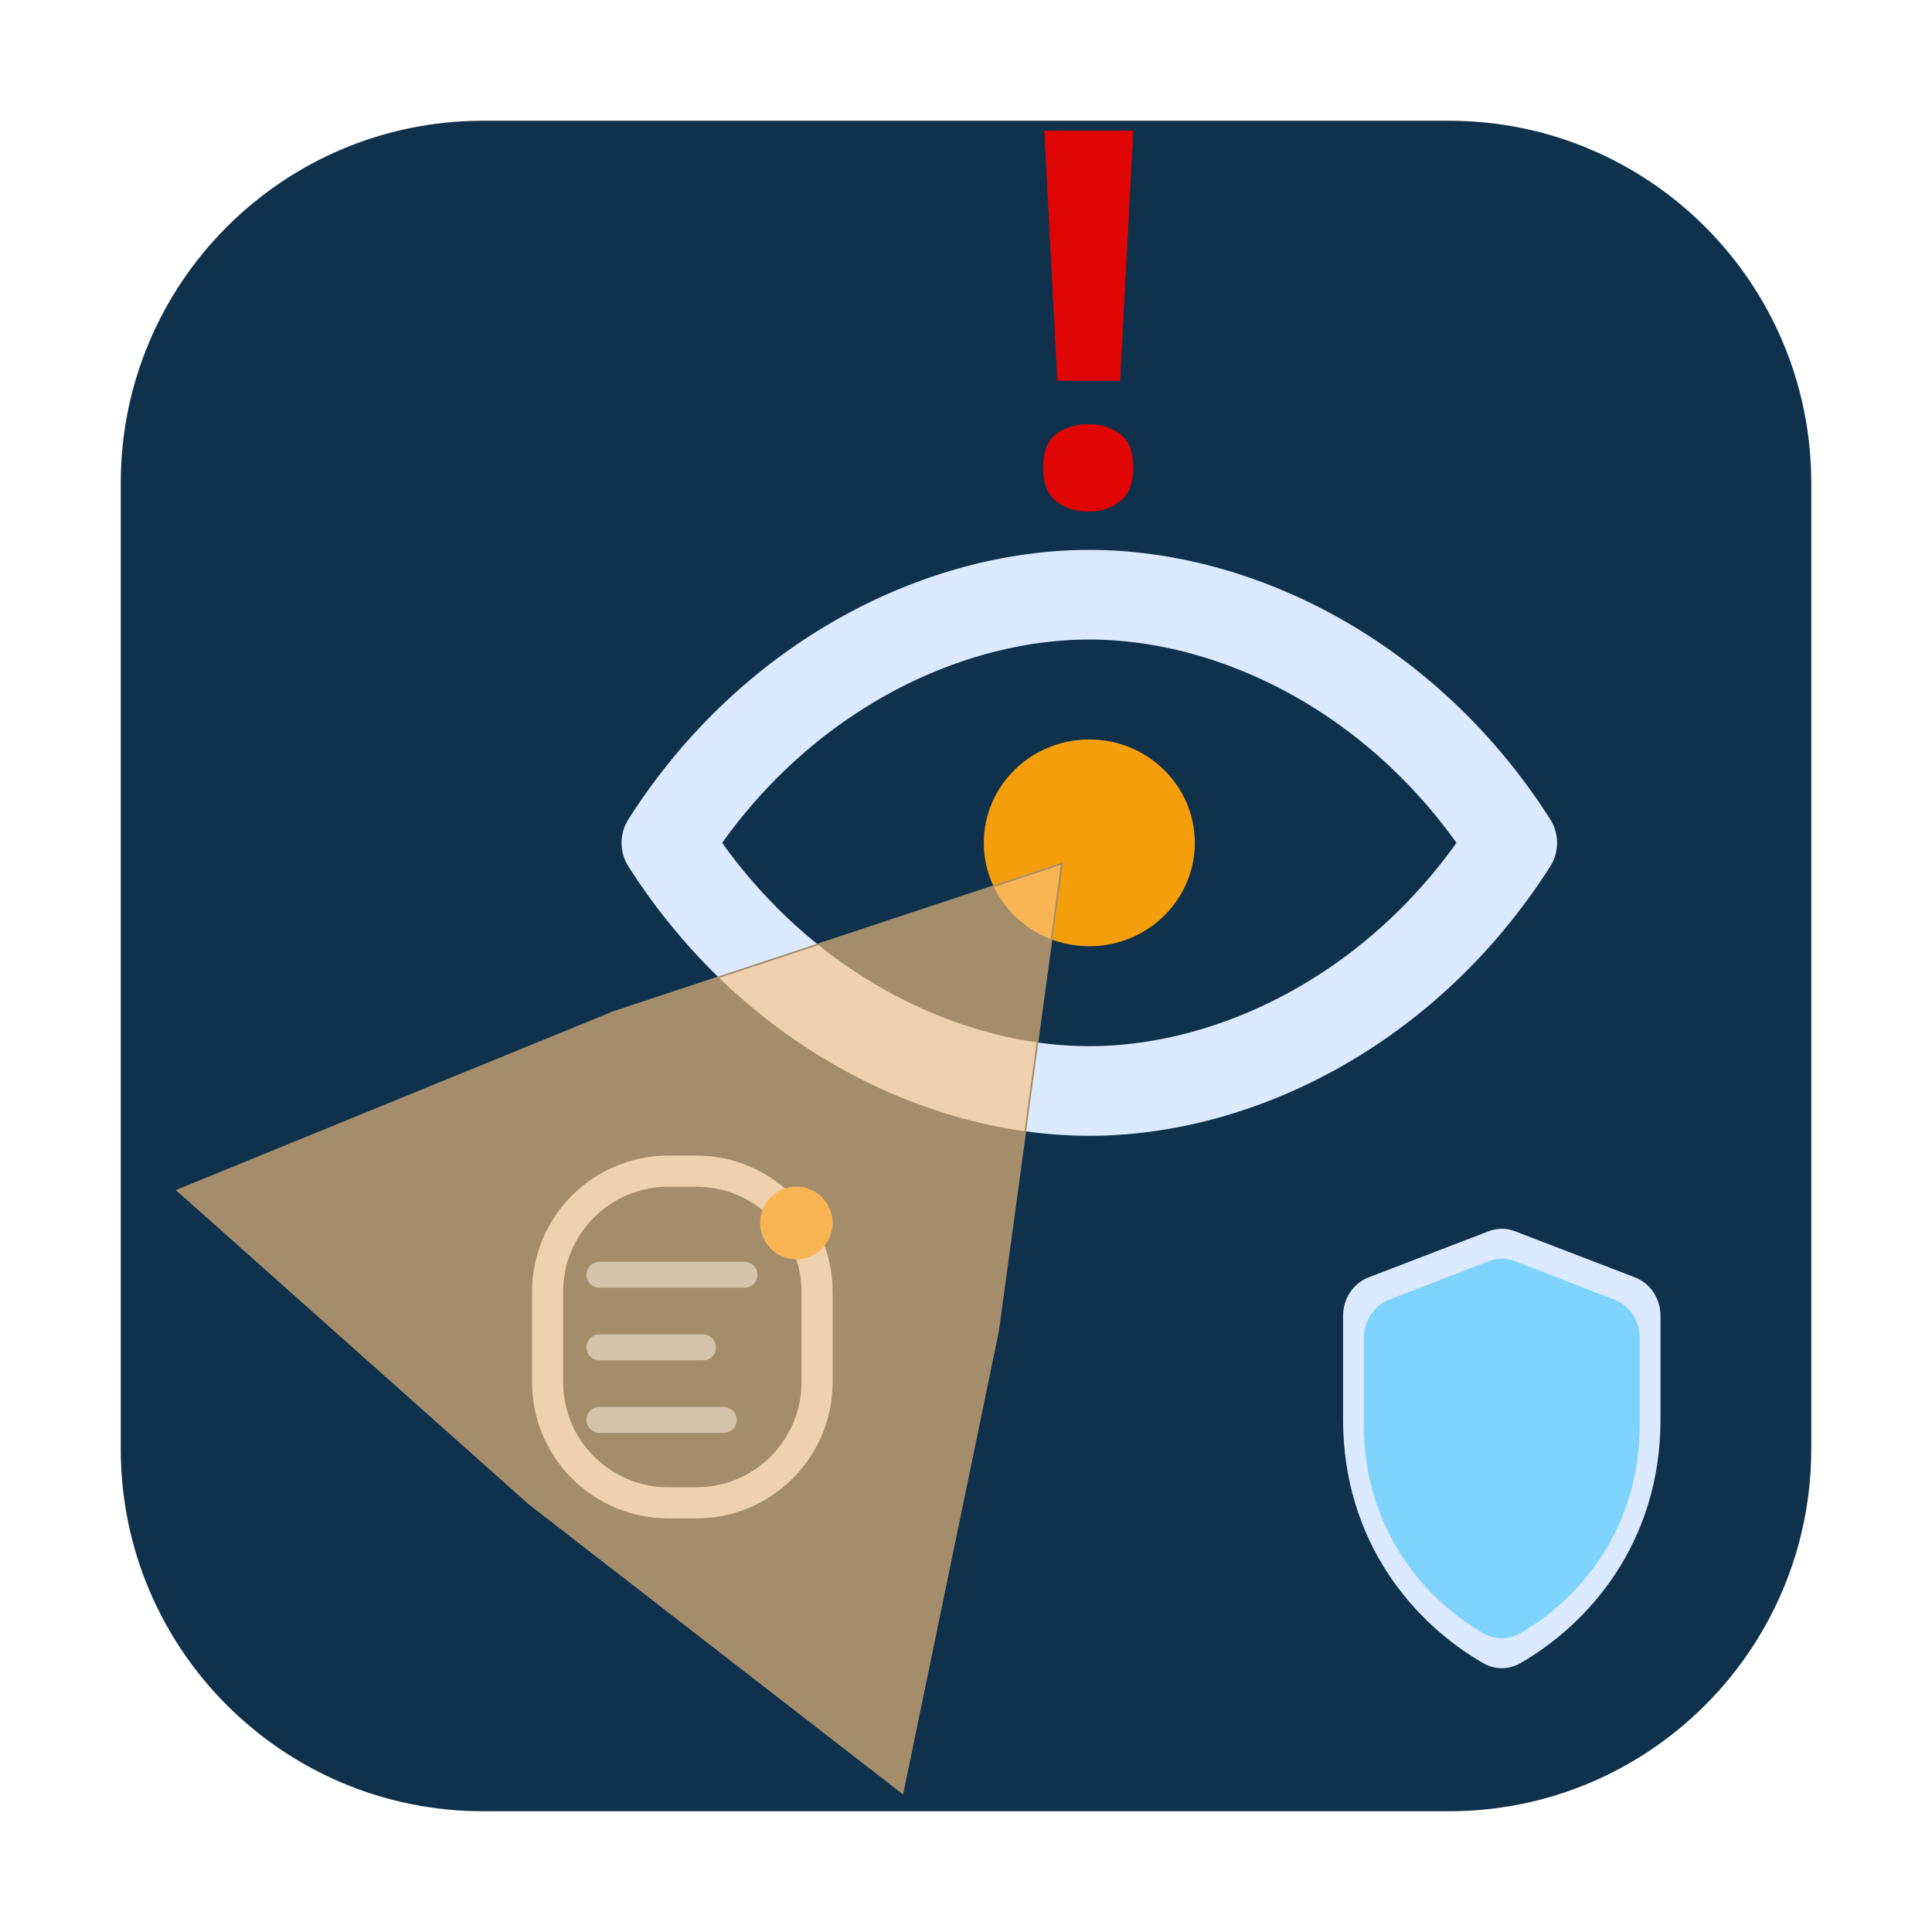
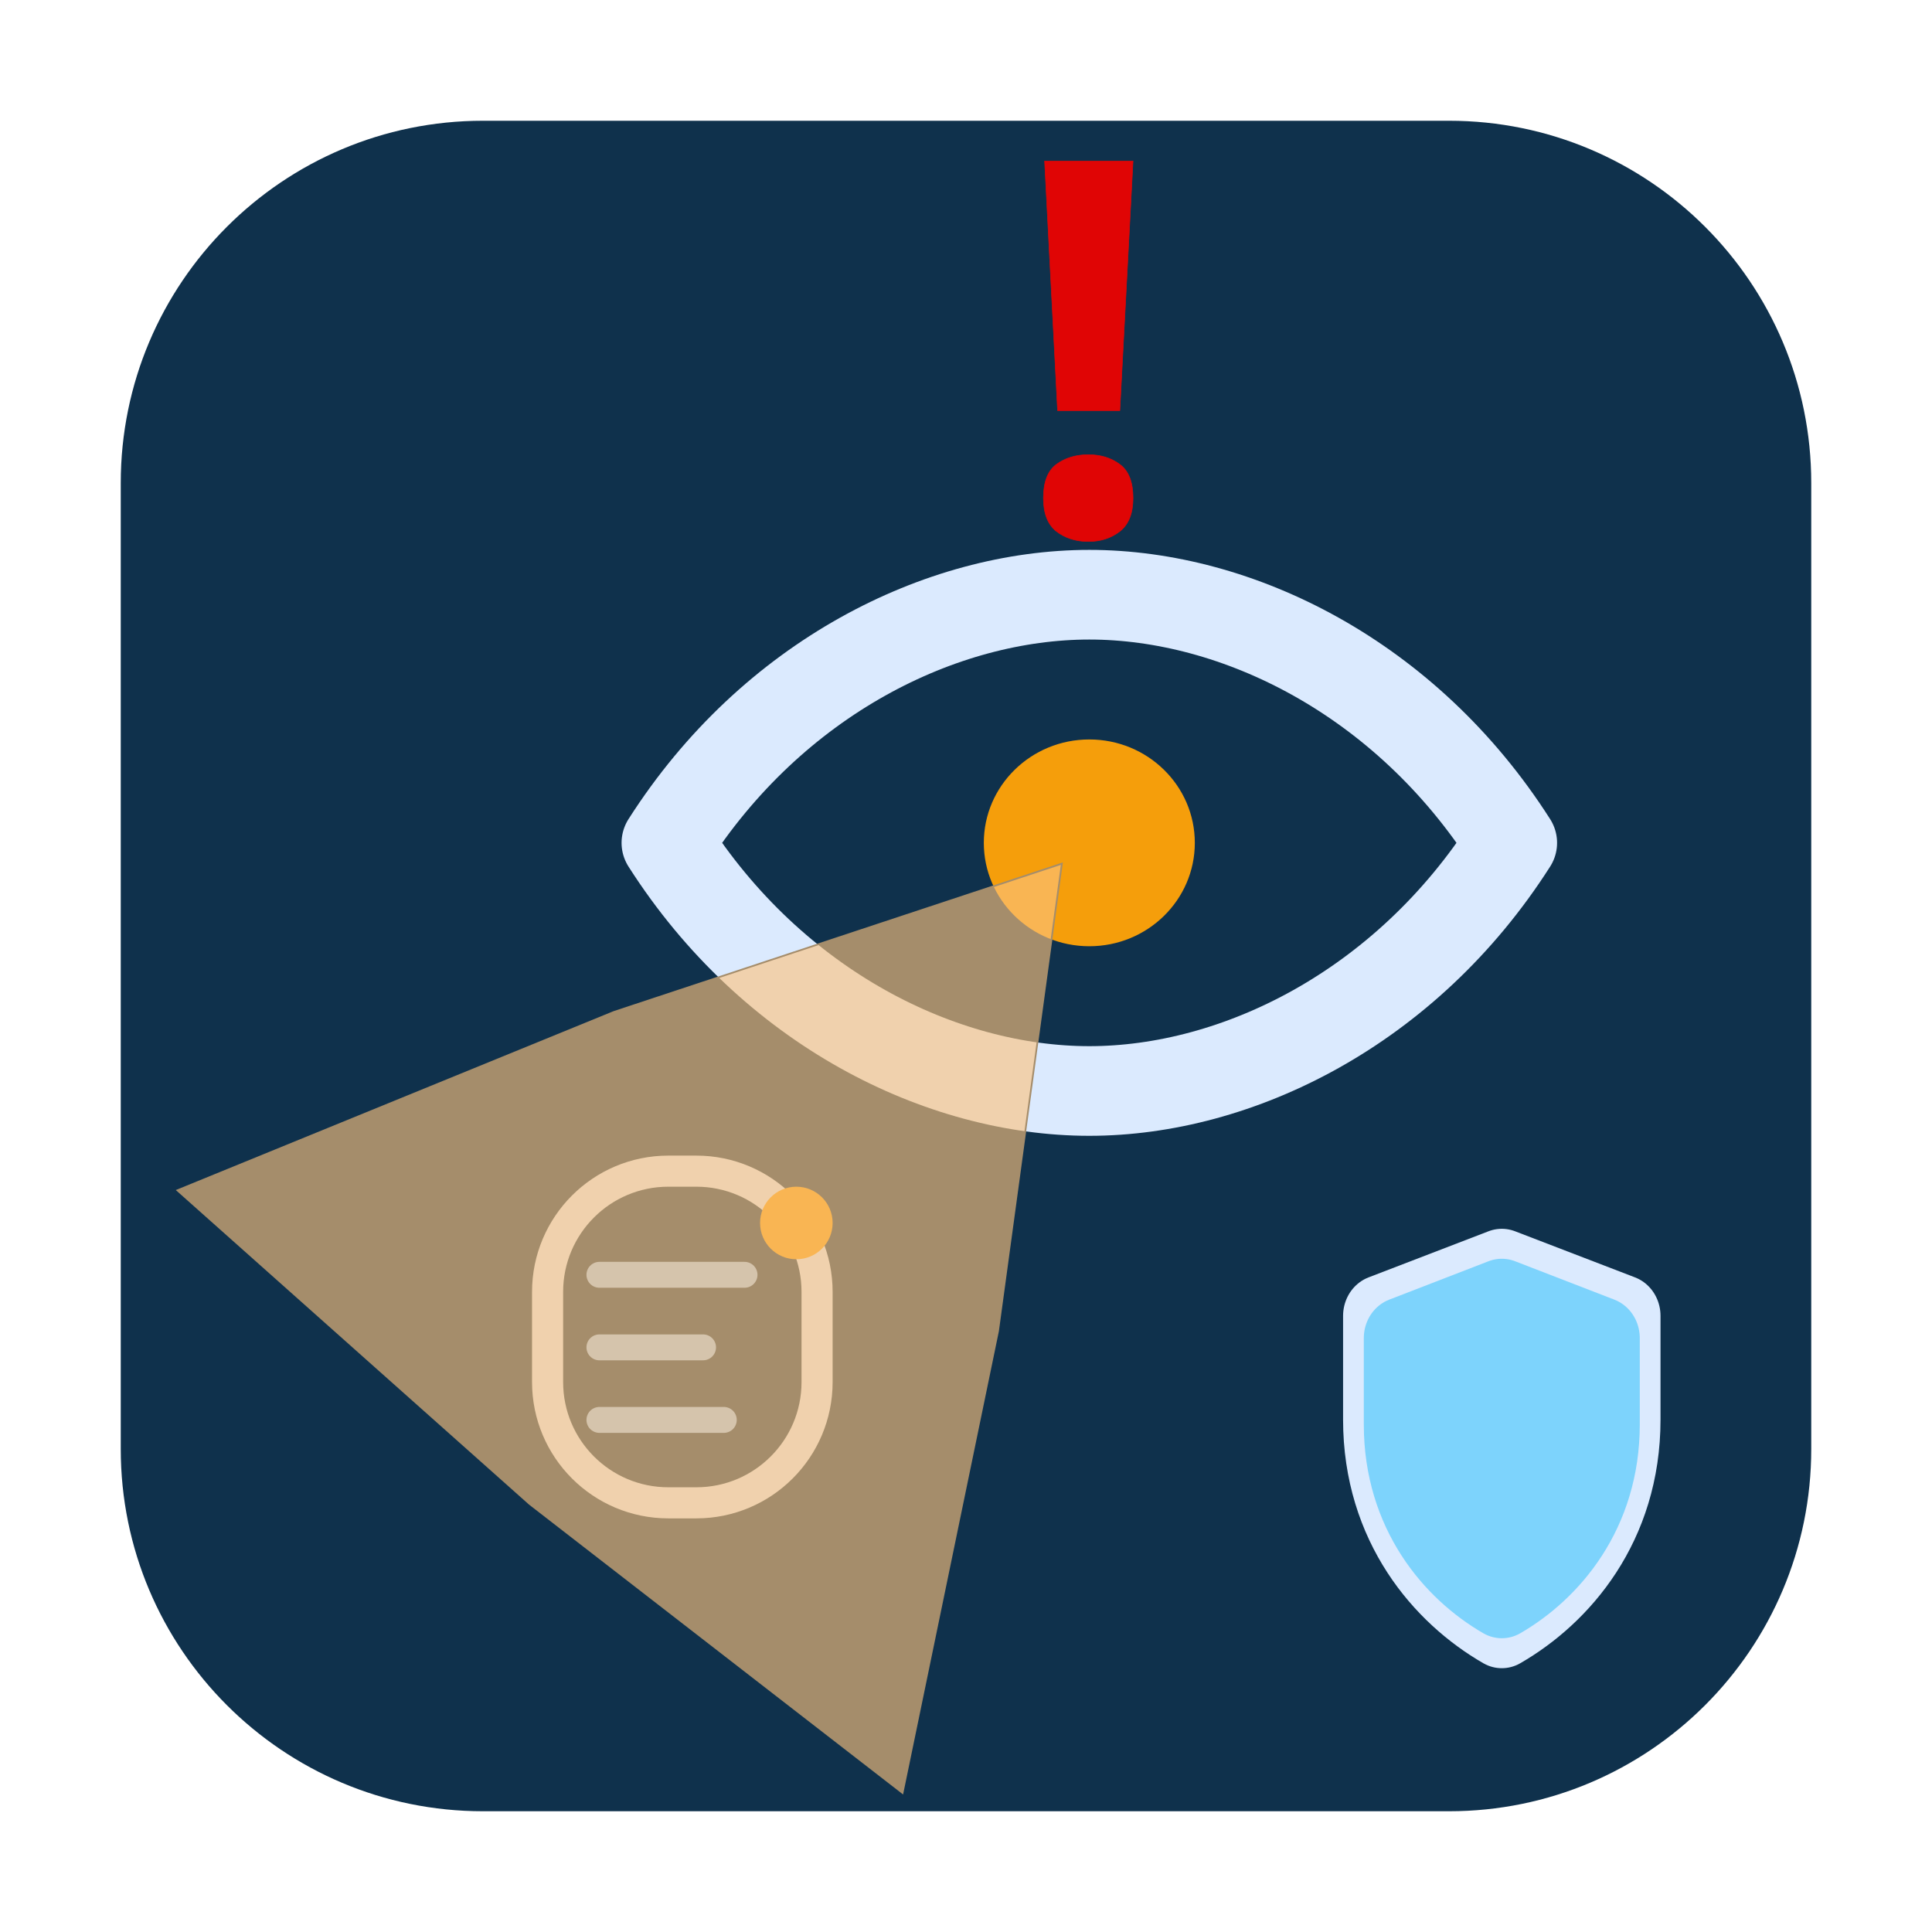
<svg xmlns="http://www.w3.org/2000/svg" width="128" height="128" viewBox="0 0 128 128" role="img" aria-label="Sentinel icon" version="1.1" id="svg2">
  <defs id="defs2" />
  <rect x="8" y="8" width="112" height="112" rx="24" fill="#0f314c" id="rect1" />
  <g id="g6" transform="matrix(0.6989909,0,0,0.6849906,27.43475,12.00154)" style="stroke-width:1.445">
    <path d="M 24,64 C 34,48 50,40 64,40 78,40 94,48 104,64 94,80 78,88 64,88 50,88 34,80 24,64 Z" fill="none" stroke="#dbeafe" stroke-width="8.671" stroke-linejoin="round" id="path2" />
    <circle cx="64" cy="64" r="10" fill="#f59e0b" id="circle2" style="stroke-width:1.445" />
  </g>
  <g id="g2" transform="matrix(0.3433515,0,0,0.3433515,7.063399,90.55791)">
    <g id="g8" transform="translate(47.09,-69.76296)">
      <rect x="38" y="32" width="52" height="64" rx="23.3" fill="none" stroke="#dbeafe" stroke-width="6" id="rect2" ry="23.3" />
      <path d="M 48,52 H 76 M 48,66 H 68 M 48,80 h 24" stroke="#93c5fd" stroke-width="5" stroke-linecap="round" id="path2-4" />
      <circle cx="86" cy="42" r="7" fill="#f59e0b" id="circle2-2" />
    </g>
  </g>
  <path style="fill:#fcc37d;fill-opacity:0.632;stroke:#a58d6b;stroke-width:0.1;stroke-opacity:1" id="path7" d="M 25.45,51.499 51.036,41.044 77.276,32.357 73.538,59.743 67.941,86.81 46.093,69.88 Z" transform="matrix(1.130697,0,0,1.130697,-17.02537,20.632)" />
-   <text xml:space="preserve" style="font-weight:900;font-size:34.659px;line-height:1;font-family:Sans;-inkscape-font-specification:'Sans, Heavy';writing-mode:lr-tb;direction:rtl;text-orientation:upright;fill:#e00505;fill-opacity:1;stroke:#e00505;stroke-width:0.037;stroke-opacity:1" x="77.074" y="33.423" id="text8">
-     <tspan id="tspan8" x="77.074" y="33.423" style="stroke-width:0.037">!</tspan>
+   <text xml:space="preserve" style="font-weight:900;font-size:34.659px;line-height:1;font-family:Sans;-inkscape-font-specification:'Sans, Heavy';writing-mode:lr-tb;direction:rtl;text-orientation:upright;fill:#e00505;fill-opacity:1;stroke:#e00505;stroke-width:0.037;stroke-opacity:1" x="77.074" y="35.423" id="text8">
+     <tspan id="tspan8" x="77.074" y="35.423" style="stroke-width:0.037">!</tspan>
  </text>
  <g id="g7" transform="matrix(0.3614595,0,0,0.3821274,77.77102,73.13483)" style="stroke-width:2.837">
    <path d="m 60.108,28.749 22,8 v 18 c 0,18 -11,30 -22,36 -11,-6 -22,-18 -22,-36 v -18 z" fill="none" stroke="#7dd3fc" stroke-width="14.183" stroke-linejoin="round" id="path1" style="fill:#dbeafe;fill-opacity:1;stroke:#dbeafe;stroke-opacity:1" />
    <path d="m 60.108,33.944 18.2,6.659 v 14.983 c 0,14.983 -9.1,24.972 -18.2,29.967 C 51.007,80.559 41.907,70.57 41.907,55.587 V 40.603 Z" fill="none" stroke="#7dd3fc" stroke-width="14.183" stroke-linejoin="round" id="path3" style="fill:#7dd3fc;fill-opacity:1" />
  </g>
</svg>
